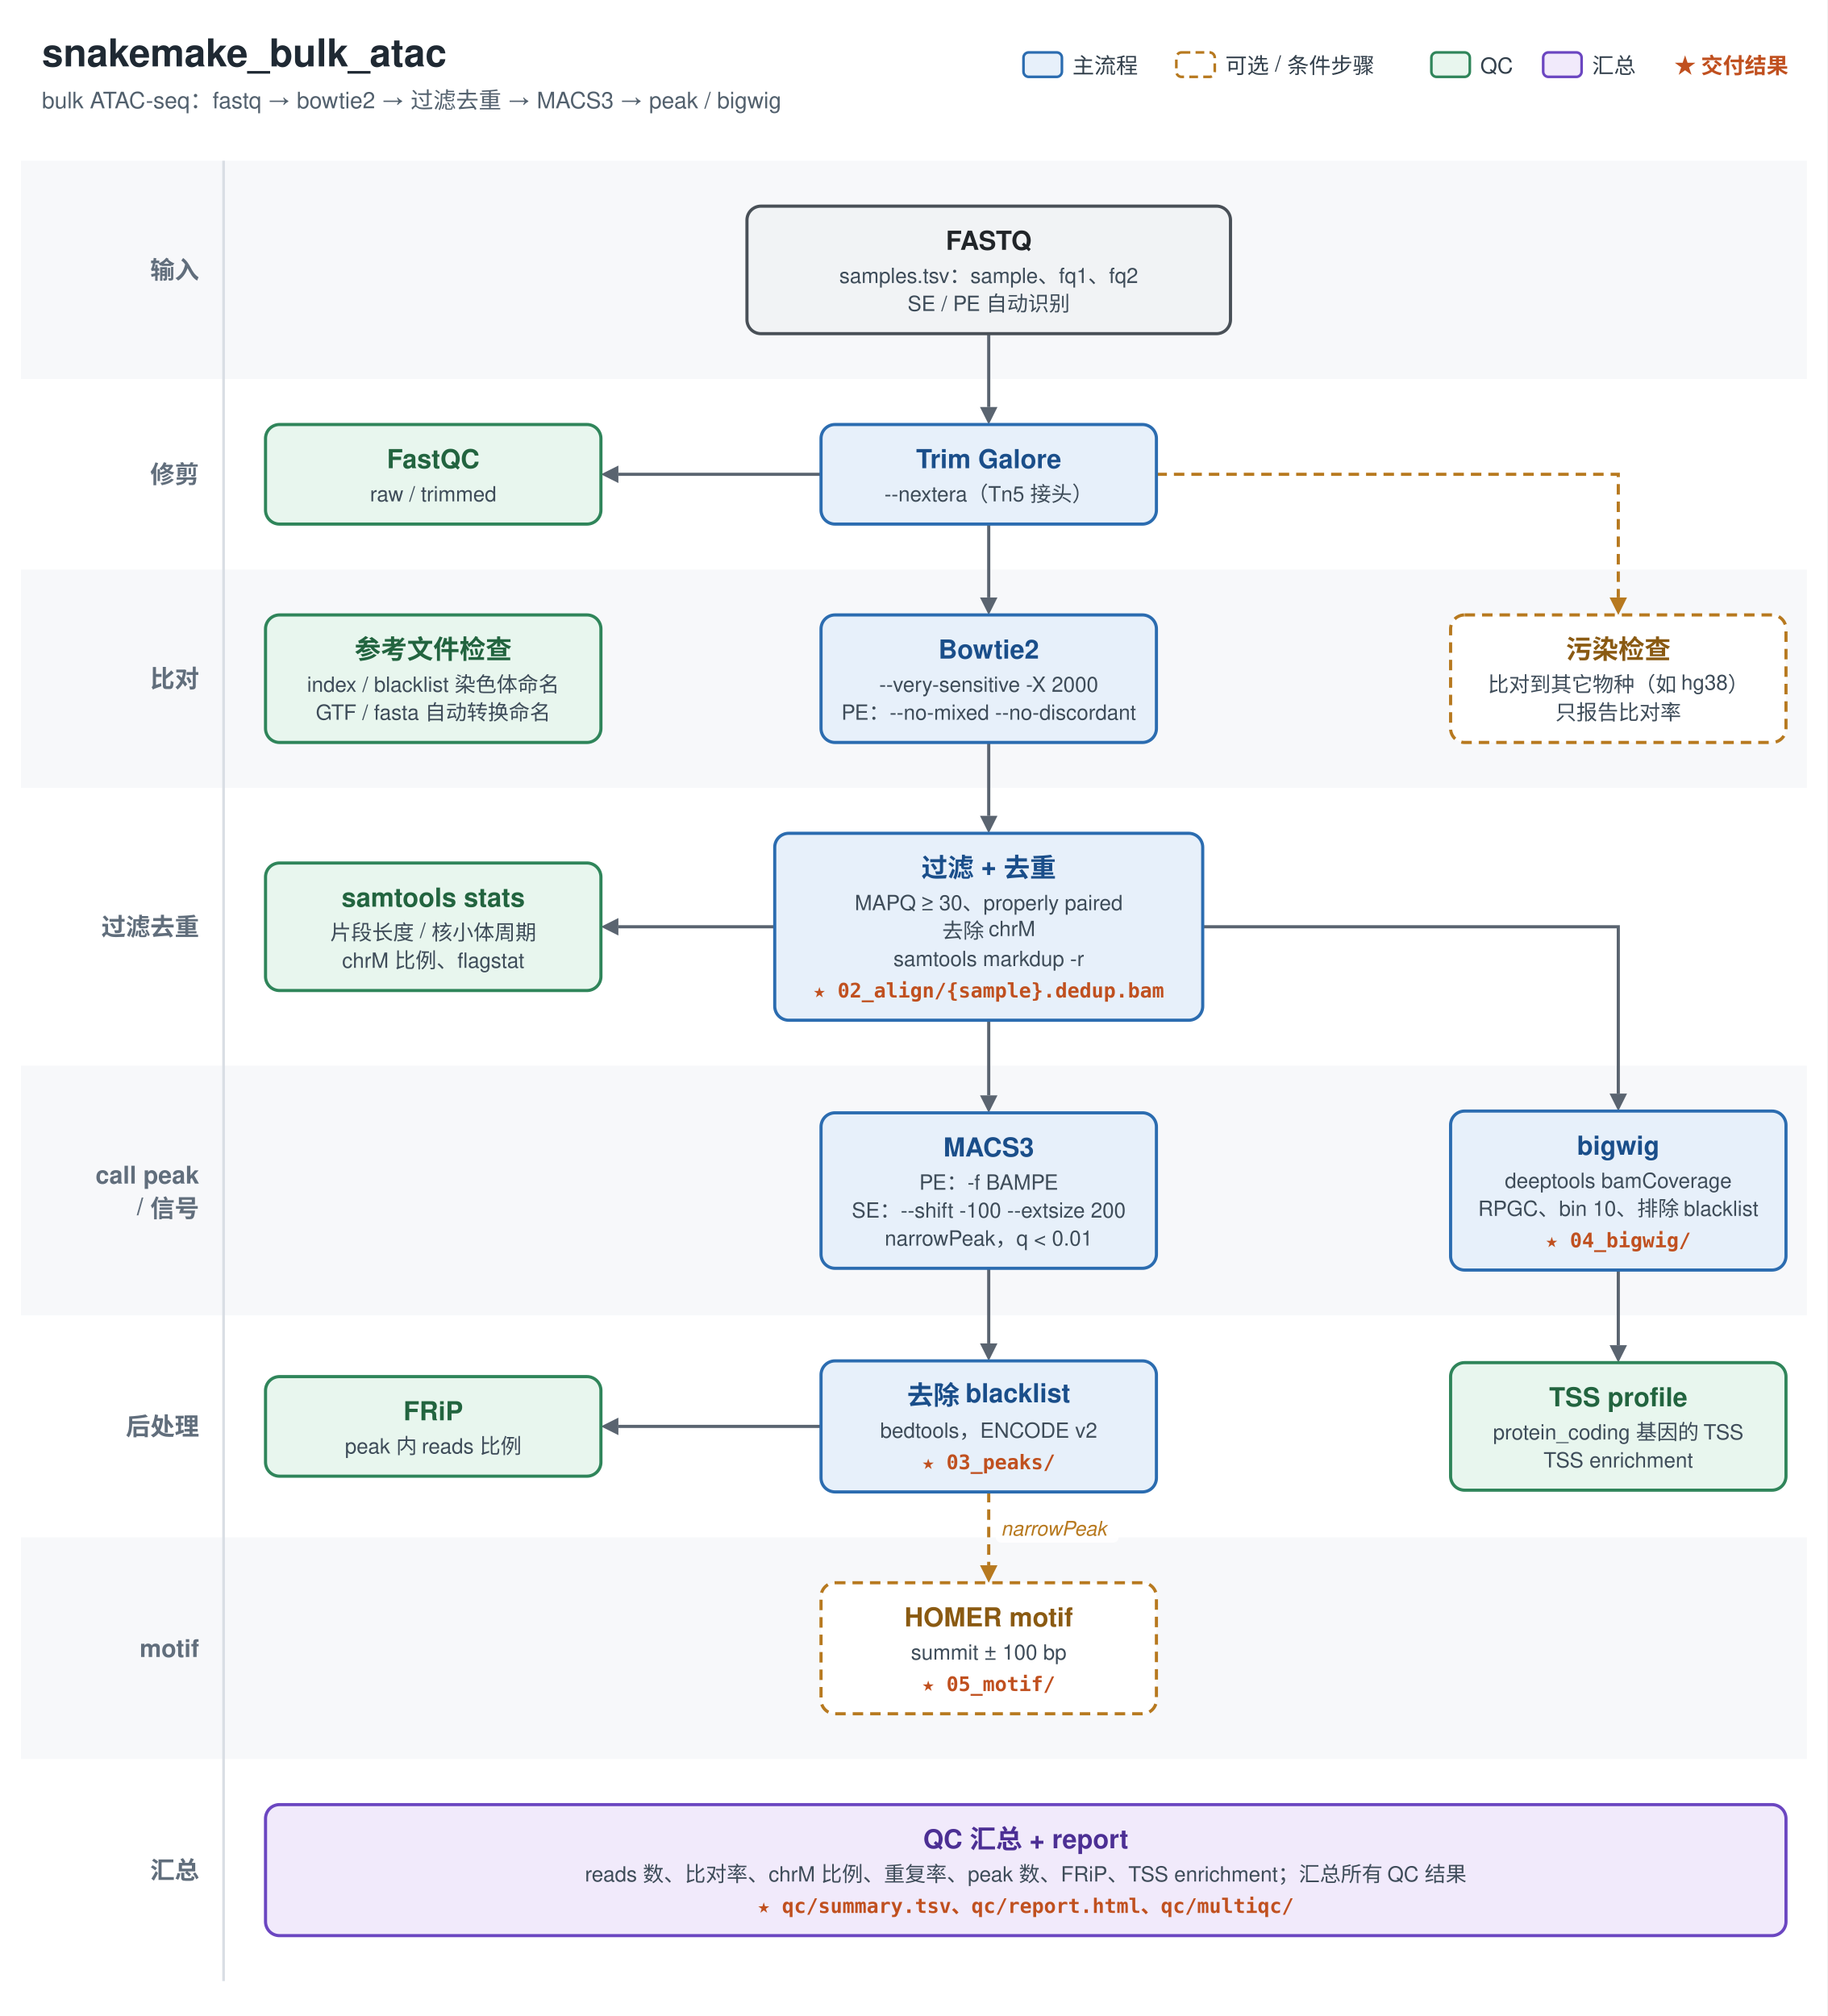
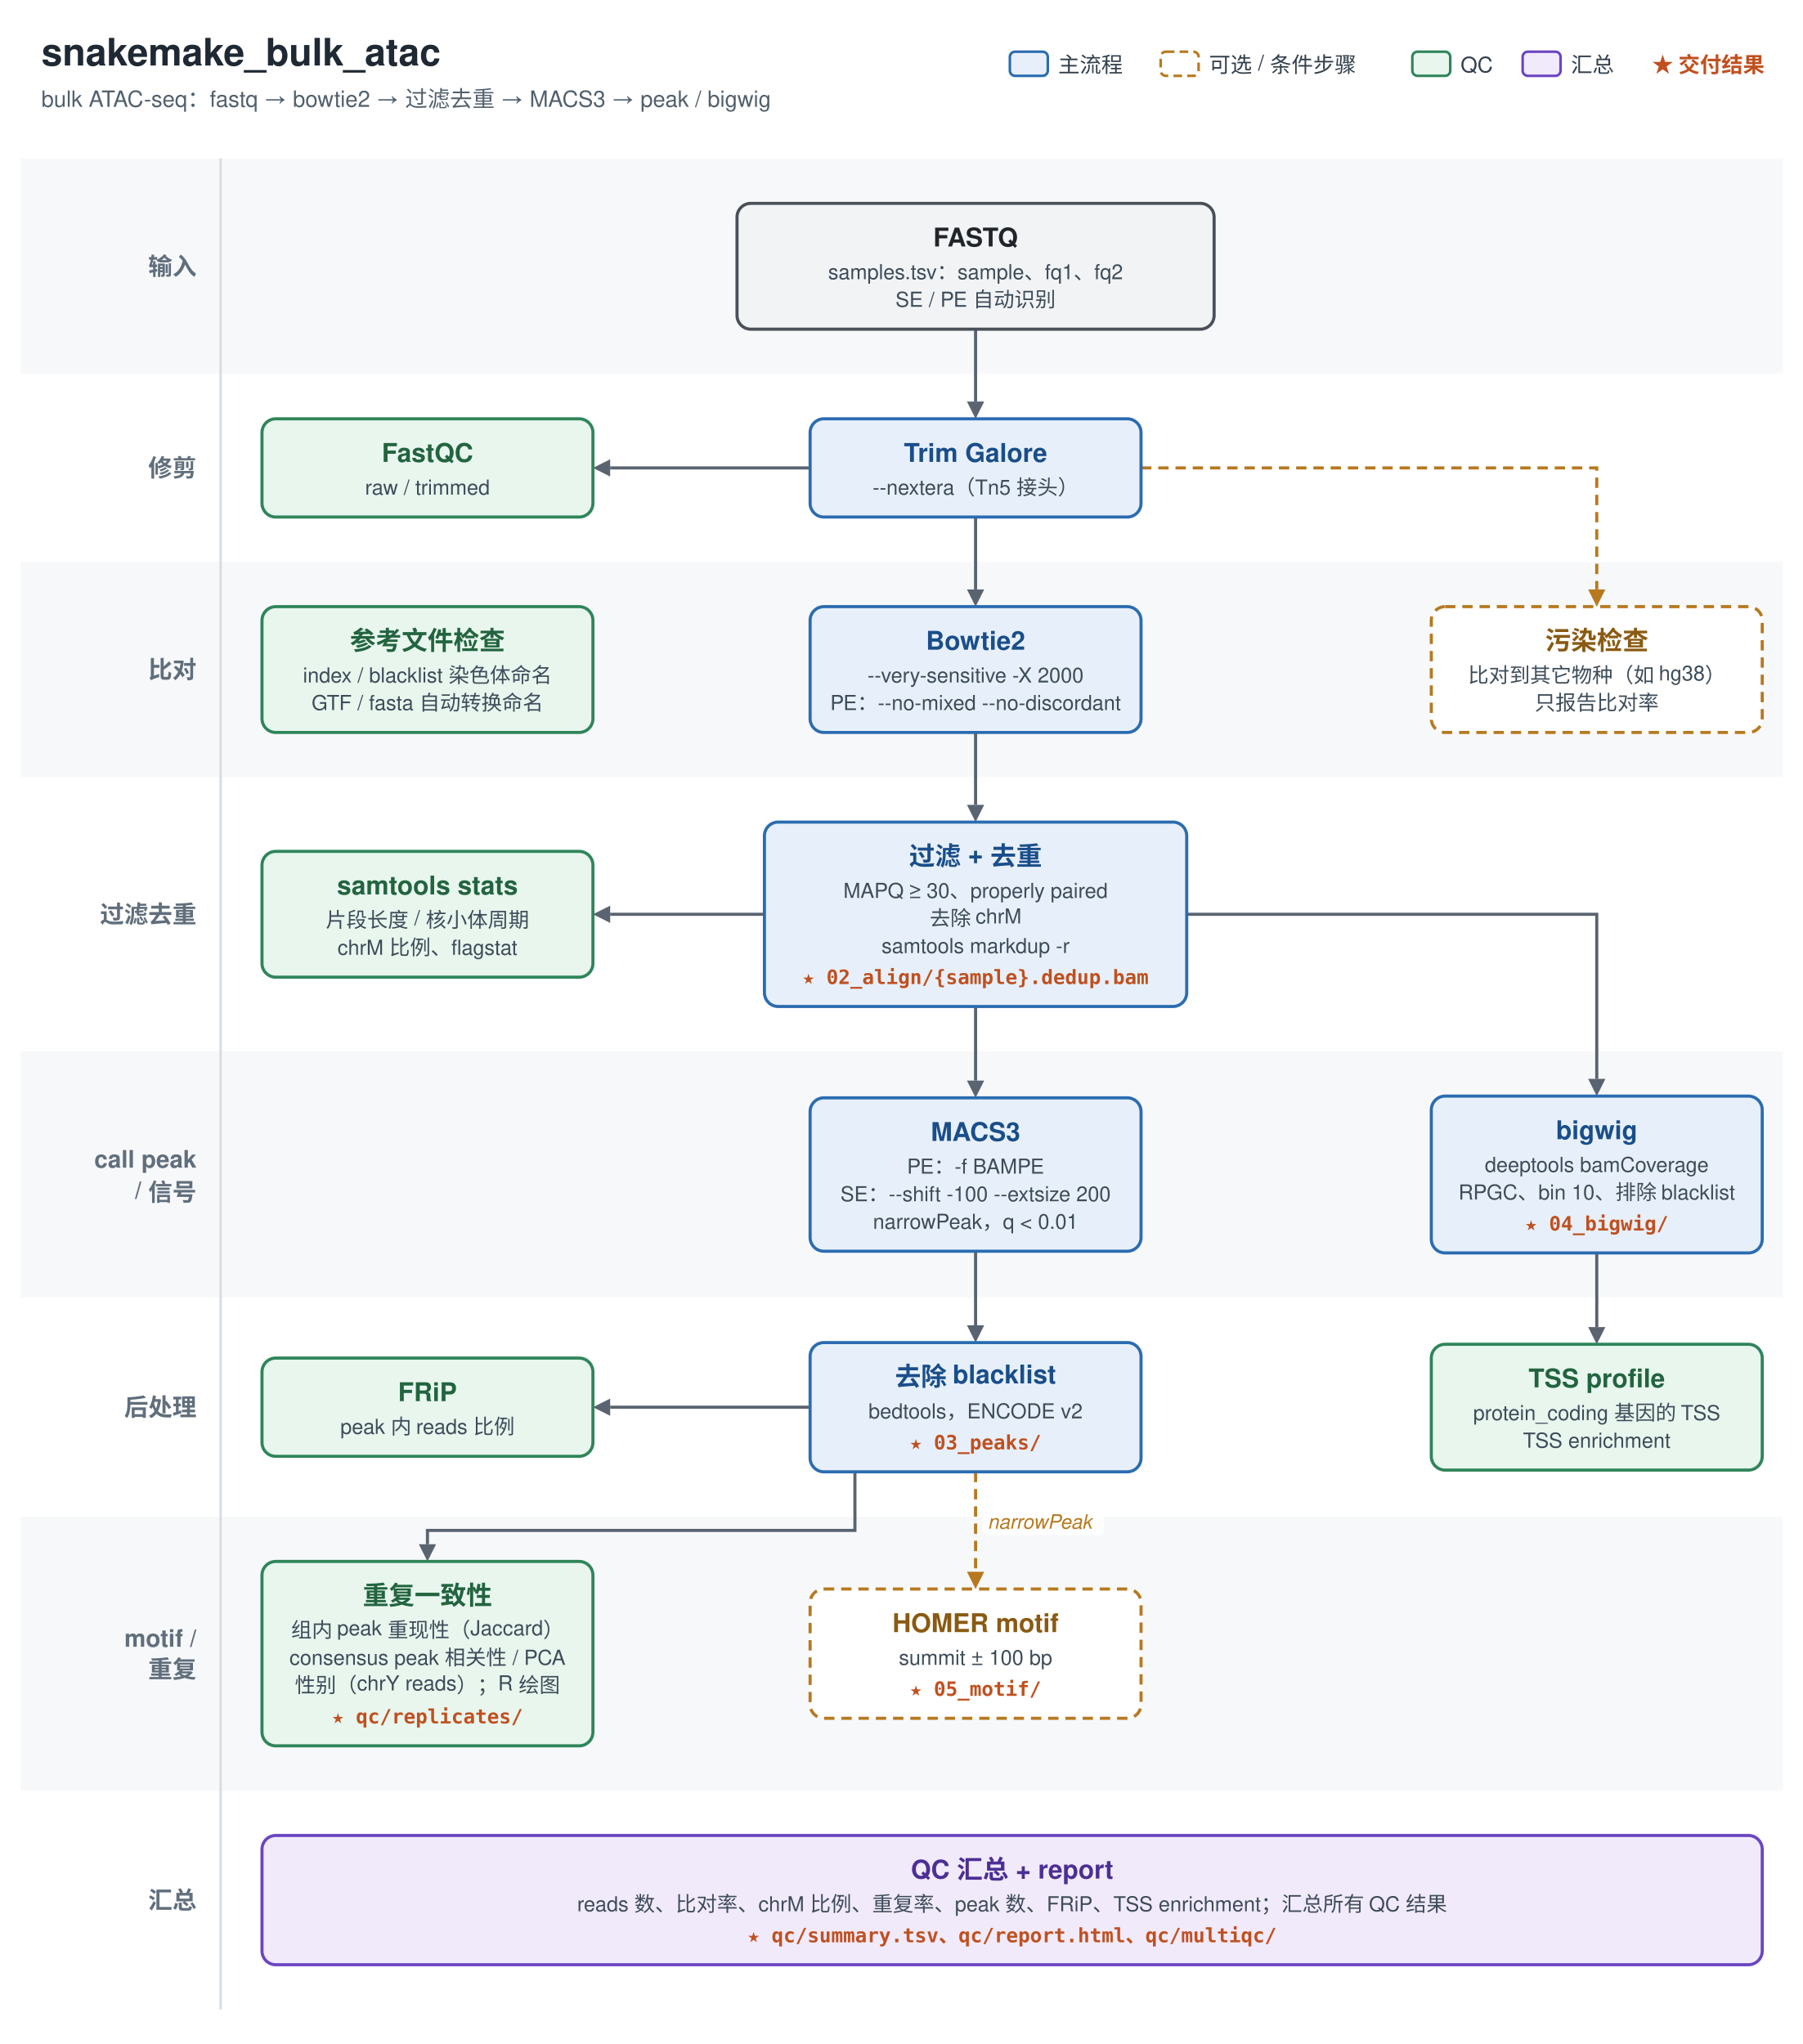
- <svg xmlns="http://www.w3.org/2000/svg" width="1046" height="1154" viewBox="0 0 1046 1154" font-family="Helvetica, Arial, 'PingFang SC', 'Microsoft YaHei', 'Noto Sans CJK SC', 'WenQuanYi Micro Hei', sans-serif">
+ <svg xmlns="http://www.w3.org/2000/svg" width="1046" height="1186" viewBox="0 0 1046 1186" font-family="Helvetica, Arial, 'PingFang SC', 'Microsoft YaHei', 'Noto Sans CJK SC', 'WenQuanYi Micro Hei', sans-serif">
  <rect width="100%" height="100%" fill="#FFFFFF" />
  <text x="24" y="38" font-size="22" font-weight="700" fill="#1F2933">snakemake_bulk_atac</text>
  <text x="24" y="62" font-size="13" fill="#52606D">bulk ATAC-seq：fastq → bowtie2 → 过滤去重 → MACS3 → peak / bigwig</text>
  <rect x="585.9" y="30" width="22" height="14" rx="3" fill="#E7F0FA" stroke="#2B6CB0" stroke-width="1.5" />
  <text x="613.9" y="42" font-size="12.5" fill="#323F4B">主流程</text>
  <rect x="673.4" y="30" width="22" height="14" rx="3" fill="#FFFFFF" stroke="#B7791F" stroke-width="1.5" stroke-dasharray="5 3" />
  <text x="701.4" y="42" font-size="12.5" fill="#323F4B">可选 / 条件步骤</text>
  <rect x="819.4" y="30" width="22" height="14" rx="3" fill="#E8F6EE" stroke="#2F855A" stroke-width="1.5" />
  <text x="847.4" y="42" font-size="12.5" fill="#323F4B">QC</text>
  <rect x="883.4" y="30" width="22" height="14" rx="3" fill="#F1EAFB" stroke="#6B46C1" stroke-width="1.5" />
  <text x="911.4" y="42" font-size="12.5" fill="#323F4B">汇总</text>
  <text x="958.4" y="42" font-size="12.5" fill="#C0501F" font-weight="700">★ 交付结果</text>
  <rect x="12" y="92" width="1022.4" height="125" fill="#F7F8FA" />
  <text x="114" y="159.5" text-anchor="end" font-size="14" font-weight="700" fill="#616E7C">输入</text>
  <rect x="12" y="217" width="1022.4" height="109" fill="#FFFFFF" />
  <text x="114" y="276.5" text-anchor="end" font-size="14" font-weight="700" fill="#616E7C">修剪</text>
  <rect x="12" y="326" width="1022.4" height="125" fill="#F7F8FA" />
  <text x="114" y="393.5" text-anchor="end" font-size="14" font-weight="700" fill="#616E7C">比对</text>
  <rect x="12" y="451" width="1022.4" height="159" fill="#FFFFFF" />
  <text x="114" y="535.5" text-anchor="end" font-size="14" font-weight="700" fill="#616E7C">过滤去重</text>
  <rect x="12" y="610" width="1022.4" height="143" fill="#F7F8FA" />
  <text x="114" y="677.5" text-anchor="end" font-size="14" font-weight="700" fill="#616E7C">call peak</text>
  <text x="114" y="695.5" text-anchor="end" font-size="14" font-weight="700" fill="#616E7C">/ 信号</text>
  <rect x="12" y="753" width="1022.4" height="127" fill="#FFFFFF" />
  <text x="114" y="821.5" text-anchor="end" font-size="14" font-weight="700" fill="#616E7C">后处理</text>
-   <rect x="12" y="880" width="1022.4" height="127" fill="#F7F8FA" />
-   <text x="114" y="948.5" text-anchor="end" font-size="14" font-weight="700" fill="#616E7C">motif</text>
-   <rect x="12" y="1007" width="1022.4" height="127" fill="#FFFFFF" />
-   <text x="114" y="1075.5" text-anchor="end" font-size="14" font-weight="700" fill="#616E7C">汇总</text>
-   <line x1="128" y1="92" x2="128" y2="1134" stroke="#D9DEE4" stroke-width="1.5" />
+   <rect x="12" y="880" width="1022.4" height="159" fill="#F7F8FA" />
+   <text x="114" y="955.5" text-anchor="end" font-size="14" font-weight="700" fill="#616E7C">motif /</text>
+   <text x="114" y="973.5" text-anchor="end" font-size="14" font-weight="700" fill="#616E7C">重复</text>
+   <rect x="12" y="1039" width="1022.4" height="127" fill="#FFFFFF" />
+   <text x="114" y="1107.5" text-anchor="end" font-size="14" font-weight="700" fill="#616E7C">汇总</text>
+   <line x1="128" y1="92" x2="128" y2="1166" stroke="#D9DEE4" stroke-width="1.5" />
  <path d="M566.0,191.0 L566.0,233.0" fill="none" stroke="#5A6470" stroke-width="1.8" />
  <polygon points="566.0,243.0 561.0,233.0 571.0,233.0" fill="#5A6470" />
  <path d="M470.0,271.5 L354.0,271.5" fill="none" stroke="#5A6470" stroke-width="1.8" />
  <polygon points="344.0,271.5 354.0,266.5 354.0,276.5" fill="#5A6470" />
  <path d="M566.0,300.0 L566.0,342.0" fill="none" stroke="#5A6470" stroke-width="1.8" />
  <polygon points="566.0,352.0 561.0,342.0 571.0,342.0" fill="#5A6470" />
  <path d="M662.0,271.5 L926.4,271.5 L926.4,342.0" fill="none" stroke="#B7791F" stroke-width="1.8" stroke-dasharray="6 4" />
  <polygon points="926.4,352.0 921.4,342.0 931.4,342.0" fill="#B7791F" />
  <path d="M566.0,425.0 L566.0,467.0" fill="none" stroke="#5A6470" stroke-width="1.8" />
  <polygon points="566.0,477.0 561.0,467.0 571.0,467.0" fill="#5A6470" />
  <path d="M443.5,530.5 L354.0,530.5" fill="none" stroke="#5A6470" stroke-width="1.8" />
  <polygon points="344.0,530.5 354.0,525.5 354.0,535.5" fill="#5A6470" />
  <path d="M566.0,584.0 L566.0,627.0" fill="none" stroke="#5A6470" stroke-width="1.8" />
  <polygon points="566.0,637.0 561.0,627.0 571.0,627.0" fill="#5A6470" />
  <path d="M688.5,530.5 L926.4,530.5 L926.4,626.0" fill="none" stroke="#5A6470" stroke-width="1.8" />
  <polygon points="926.4,636.0 921.4,626.0 931.4,626.0" fill="#5A6470" />
  <path d="M566.0,726.0 L566.0,769.0" fill="none" stroke="#5A6470" stroke-width="1.8" />
  <polygon points="566.0,779.0 561.0,769.0 571.0,769.0" fill="#5A6470" />
  <path d="M470.0,816.5 L354.0,816.5" fill="none" stroke="#5A6470" stroke-width="1.8" />
  <polygon points="344.0,816.5 354.0,811.5 354.0,821.5" fill="#5A6470" />
  <path d="M926.4,727.0 L926.4,770.0" fill="none" stroke="#5A6470" stroke-width="1.8" />
  <polygon points="926.4,780.0 921.4,770.0 931.4,770.0" fill="#5A6470" />
-   <path d="M566.0,854.0 L566.0,896.0" fill="none" stroke="#B7791F" stroke-width="1.8" stroke-dasharray="6 4" />
-   <polygon points="566.0,906.0 561.0,896.0 571.0,896.0" fill="#B7791F" />
-   <rect x="570.0" y="867.0" width="70.4" height="16" rx="3" fill="#FFFFFF" opacity="0.92" />
-   <text x="573.0" y="879.0" text-anchor="start" font-size="11.5" font-style="italic" fill="#B7791F">narrowPeak</text>
+   <path d="M566.0,854.0 L566.0,912.0" fill="none" stroke="#B7791F" stroke-width="1.8" stroke-dasharray="6 4" />
+   <polygon points="566.0,922.0 561.0,912.0 571.0,912.0" fill="#B7791F" />
+   <rect x="570.0" y="875.0" width="70.4" height="16" rx="3" fill="#FFFFFF" opacity="0.92" />
+   <text x="573.0" y="887.0" text-anchor="start" font-size="11.5" font-style="italic" fill="#B7791F">narrowPeak</text>
+   <path d="M496.0,854.0 L496.0,888.0 L248.0,888.0 L248.0,896.0" fill="none" stroke="#5A6470" stroke-width="1.8" />
+   <polygon points="248.0,906.0 243.0,896.0 253.0,896.0" fill="#5A6470" />
  <rect x="427.6" y="118.0" width="276.8" height="73.0" rx="8" fill="#F1F3F5" stroke="#495057" stroke-width="1.8" />
  <text x="566.0" y="143.0" text-anchor="middle" font-size="15" font-weight="700" fill="#212529">FASTQ</text>
  <text x="566.0" y="162.0" text-anchor="middle" font-size="12" fill="#3E4C59">samples.tsv：sample、fq1、fq2</text>
  <text x="566.0" y="178.0" text-anchor="middle" font-size="12" fill="#3E4C59">SE / PE 自动识别</text>
  <rect x="152.0" y="243.0" width="192.0" height="57.0" rx="8" fill="#E8F6EE" stroke="#2F855A" stroke-width="1.8" />
  <text x="248.0" y="268.0" text-anchor="middle" font-size="15" font-weight="700" fill="#22643F">FastQC</text>
  <text x="248.0" y="287.0" text-anchor="middle" font-size="12" fill="#3E4C59">raw / trimmed</text>
  <rect x="470.0" y="243.0" width="192.0" height="57.0" rx="8" fill="#E7F0FA" stroke="#2B6CB0" stroke-width="1.8" />
  <text x="566.0" y="268.0" text-anchor="middle" font-size="15" font-weight="700" fill="#1A4E8A">Trim Galore</text>
  <text x="566.0" y="287.0" text-anchor="middle" font-size="12" fill="#3E4C59">--nextera（Tn5 接头）</text>
  <rect x="152.0" y="352.0" width="192.0" height="73.0" rx="8" fill="#E8F6EE" stroke="#2F855A" stroke-width="1.8" />
  <text x="248.0" y="377.0" text-anchor="middle" font-size="15" font-weight="700" fill="#22643F">参考文件检查</text>
  <text x="248.0" y="396.0" text-anchor="middle" font-size="12" fill="#3E4C59">index / blacklist 染色体命名</text>
  <text x="248.0" y="412.0" text-anchor="middle" font-size="12" fill="#3E4C59">GTF / fasta 自动转换命名</text>
  <rect x="470.0" y="352.0" width="192.0" height="73.0" rx="8" fill="#E7F0FA" stroke="#2B6CB0" stroke-width="1.8" />
  <text x="566.0" y="377.0" text-anchor="middle" font-size="15" font-weight="700" fill="#1A4E8A">Bowtie2</text>
  <text x="566.0" y="396.0" text-anchor="middle" font-size="12" fill="#3E4C59">--very-sensitive -X 2000</text>
  <text x="566.0" y="412.0" text-anchor="middle" font-size="12" fill="#3E4C59">PE：--no-mixed --no-discordant</text>
  <rect x="830.4" y="352.0" width="192.0" height="73.0" rx="8" fill="#FFFFFF" stroke="#B7791F" stroke-width="1.8" stroke-dasharray="6 4" />
  <text x="926.4" y="377.0" text-anchor="middle" font-size="15" font-weight="700" fill="#8A5A12">污染检查</text>
  <text x="926.4" y="396.0" text-anchor="middle" font-size="12" fill="#3E4C59">比对到其它物种（如 hg38）</text>
  <text x="926.4" y="412.0" text-anchor="middle" font-size="12" fill="#3E4C59">只报告比对率</text>
  <rect x="152.0" y="494.0" width="192.0" height="73.0" rx="8" fill="#E8F6EE" stroke="#2F855A" stroke-width="1.8" />
  <text x="248.0" y="519.0" text-anchor="middle" font-size="15" font-weight="700" fill="#22643F">samtools stats</text>
  <text x="248.0" y="538.0" text-anchor="middle" font-size="12" fill="#3E4C59">片段长度 / 核小体周期</text>
  <text x="248.0" y="554.0" text-anchor="middle" font-size="12" fill="#3E4C59">chrM 比例、flagstat</text>
  <rect x="443.5" y="477.0" width="245.0" height="107.0" rx="8" fill="#E7F0FA" stroke="#2B6CB0" stroke-width="1.8" />
  <text x="566.0" y="502.0" text-anchor="middle" font-size="15" font-weight="700" fill="#1A4E8A">过滤 + 去重</text>
  <text x="566.0" y="521.0" text-anchor="middle" font-size="12" fill="#3E4C59">MAPQ ≥ 30、properly paired</text>
  <text x="566.0" y="537.0" text-anchor="middle" font-size="12" fill="#3E4C59">去除 chrM</text>
  <text x="566.0" y="553.0" text-anchor="middle" font-size="12" fill="#3E4C59">samtools markdup -r</text>
  <text x="566.0" y="571.0" text-anchor="middle" font-size="11.5" font-weight="700" font-family="Menlo, Consolas, 'DejaVu Sans Mono', monospace" fill="#C0501F">★ 02_align/{sample}.dedup.bam</text>
  <rect x="470.0" y="637.0" width="192.0" height="89.0" rx="8" fill="#E7F0FA" stroke="#2B6CB0" stroke-width="1.8" />
  <text x="566.0" y="662.0" text-anchor="middle" font-size="15" font-weight="700" fill="#1A4E8A">MACS3</text>
  <text x="566.0" y="681.0" text-anchor="middle" font-size="12" fill="#3E4C59">PE：-f BAMPE</text>
  <text x="566.0" y="697.0" text-anchor="middle" font-size="12" fill="#3E4C59">SE：--shift -100 --extsize 200</text>
  <text x="566.0" y="713.0" text-anchor="middle" font-size="12" fill="#3E4C59">narrowPeak，q &lt; 0.01</text>
  <rect x="830.4" y="636.0" width="192.0" height="91.0" rx="8" fill="#E7F0FA" stroke="#2B6CB0" stroke-width="1.8" />
  <text x="926.4" y="661.0" text-anchor="middle" font-size="15" font-weight="700" fill="#1A4E8A">bigwig</text>
  <text x="926.4" y="680.0" text-anchor="middle" font-size="12" fill="#3E4C59">deeptools bamCoverage</text>
  <text x="926.4" y="696.0" text-anchor="middle" font-size="12" fill="#3E4C59">RPGC、bin 10、排除 blacklist</text>
  <text x="926.4" y="714.0" text-anchor="middle" font-size="11.5" font-weight="700" font-family="Menlo, Consolas, 'DejaVu Sans Mono', monospace" fill="#C0501F">★ 04_bigwig/</text>
  <rect x="152.0" y="788.0" width="192.0" height="57.0" rx="8" fill="#E8F6EE" stroke="#2F855A" stroke-width="1.8" />
  <text x="248.0" y="813.0" text-anchor="middle" font-size="15" font-weight="700" fill="#22643F">FRiP</text>
  <text x="248.0" y="832.0" text-anchor="middle" font-size="12" fill="#3E4C59">peak 内 reads 比例</text>
  <rect x="470.0" y="779.0" width="192.0" height="75.0" rx="8" fill="#E7F0FA" stroke="#2B6CB0" stroke-width="1.8" />
  <text x="566.0" y="804.0" text-anchor="middle" font-size="15" font-weight="700" fill="#1A4E8A">去除 blacklist</text>
  <text x="566.0" y="823.0" text-anchor="middle" font-size="12" fill="#3E4C59">bedtools，ENCODE v2</text>
  <text x="566.0" y="841.0" text-anchor="middle" font-size="11.5" font-weight="700" font-family="Menlo, Consolas, 'DejaVu Sans Mono', monospace" fill="#C0501F">★ 03_peaks/</text>
  <rect x="830.4" y="780.0" width="192.0" height="73.0" rx="8" fill="#E8F6EE" stroke="#2F855A" stroke-width="1.8" />
  <text x="926.4" y="805.0" text-anchor="middle" font-size="15" font-weight="700" fill="#22643F">TSS profile</text>
  <text x="926.4" y="824.0" text-anchor="middle" font-size="12" fill="#3E4C59">protein_coding 基因的 TSS</text>
  <text x="926.4" y="840.0" text-anchor="middle" font-size="12" fill="#3E4C59">TSS enrichment</text>
-   <rect x="470.0" y="906.0" width="192.0" height="75.0" rx="8" fill="#FFFFFF" stroke="#B7791F" stroke-width="1.8" stroke-dasharray="6 4" />
-   <text x="566.0" y="931.0" text-anchor="middle" font-size="15" font-weight="700" fill="#8A5A12">HOMER motif</text>
-   <text x="566.0" y="950.0" text-anchor="middle" font-size="12" fill="#3E4C59">summit ± 100 bp</text>
-   <text x="566.0" y="968.0" text-anchor="middle" font-size="11.5" font-weight="700" font-family="Menlo, Consolas, 'DejaVu Sans Mono', monospace" fill="#C0501F">★ 05_motif/</text>
-   <rect x="152.0" y="1033.0" width="870.4" height="75.0" rx="8" fill="#F1EAFB" stroke="#6B46C1" stroke-width="1.8" />
-   <text x="587.2" y="1058.0" text-anchor="middle" font-size="15" font-weight="700" fill="#4C2F94">QC 汇总 + report</text>
-   <text x="587.2" y="1077.0" text-anchor="middle" font-size="12" fill="#3E4C59">reads 数、比对率、chrM 比例、重复率、peak 数、FRiP、TSS enrichment；汇总所有 QC 结果</text>
-   <text x="587.2" y="1095.0" text-anchor="middle" font-size="11.5" font-weight="700" font-family="Menlo, Consolas, 'DejaVu Sans Mono', monospace" fill="#C0501F">★ qc/summary.tsv、qc/report.html、qc/multiqc/</text>
+   <rect x="470.0" y="922.0" width="192.0" height="75.0" rx="8" fill="#FFFFFF" stroke="#B7791F" stroke-width="1.8" stroke-dasharray="6 4" />
+   <text x="566.0" y="947.0" text-anchor="middle" font-size="15" font-weight="700" fill="#8A5A12">HOMER motif</text>
+   <text x="566.0" y="966.0" text-anchor="middle" font-size="12" fill="#3E4C59">summit ± 100 bp</text>
+   <text x="566.0" y="984.0" text-anchor="middle" font-size="11.5" font-weight="700" font-family="Menlo, Consolas, 'DejaVu Sans Mono', monospace" fill="#C0501F">★ 05_motif/</text>
+   <rect x="152.0" y="1065.0" width="870.4" height="75.0" rx="8" fill="#F1EAFB" stroke="#6B46C1" stroke-width="1.8" />
+   <text x="587.2" y="1090.0" text-anchor="middle" font-size="15" font-weight="700" fill="#4C2F94">QC 汇总 + report</text>
+   <text x="587.2" y="1109.0" text-anchor="middle" font-size="12" fill="#3E4C59">reads 数、比对率、chrM 比例、重复率、peak 数、FRiP、TSS enrichment；汇总所有 QC 结果</text>
+   <text x="587.2" y="1127.0" text-anchor="middle" font-size="11.5" font-weight="700" font-family="Menlo, Consolas, 'DejaVu Sans Mono', monospace" fill="#C0501F">★ qc/summary.tsv、qc/report.html、qc/multiqc/</text>
+   <rect x="152.0" y="906.0" width="192.0" height="107.0" rx="8" fill="#E8F6EE" stroke="#2F855A" stroke-width="1.8" />
+   <text x="248.0" y="931.0" text-anchor="middle" font-size="15" font-weight="700" fill="#22643F">重复一致性</text>
+   <text x="248.0" y="950.0" text-anchor="middle" font-size="12" fill="#3E4C59">组内 peak 重现性（Jaccard）</text>
+   <text x="248.0" y="966.0" text-anchor="middle" font-size="12" fill="#3E4C59">consensus peak 相关性 / PCA</text>
+   <text x="248.0" y="982.0" text-anchor="middle" font-size="12" fill="#3E4C59">性别（chrY reads）；R 绘图</text>
+   <text x="248.0" y="1000.0" text-anchor="middle" font-size="11.5" font-weight="700" font-family="Menlo, Consolas, 'DejaVu Sans Mono', monospace" fill="#C0501F">★ qc/replicates/</text>
</svg>
